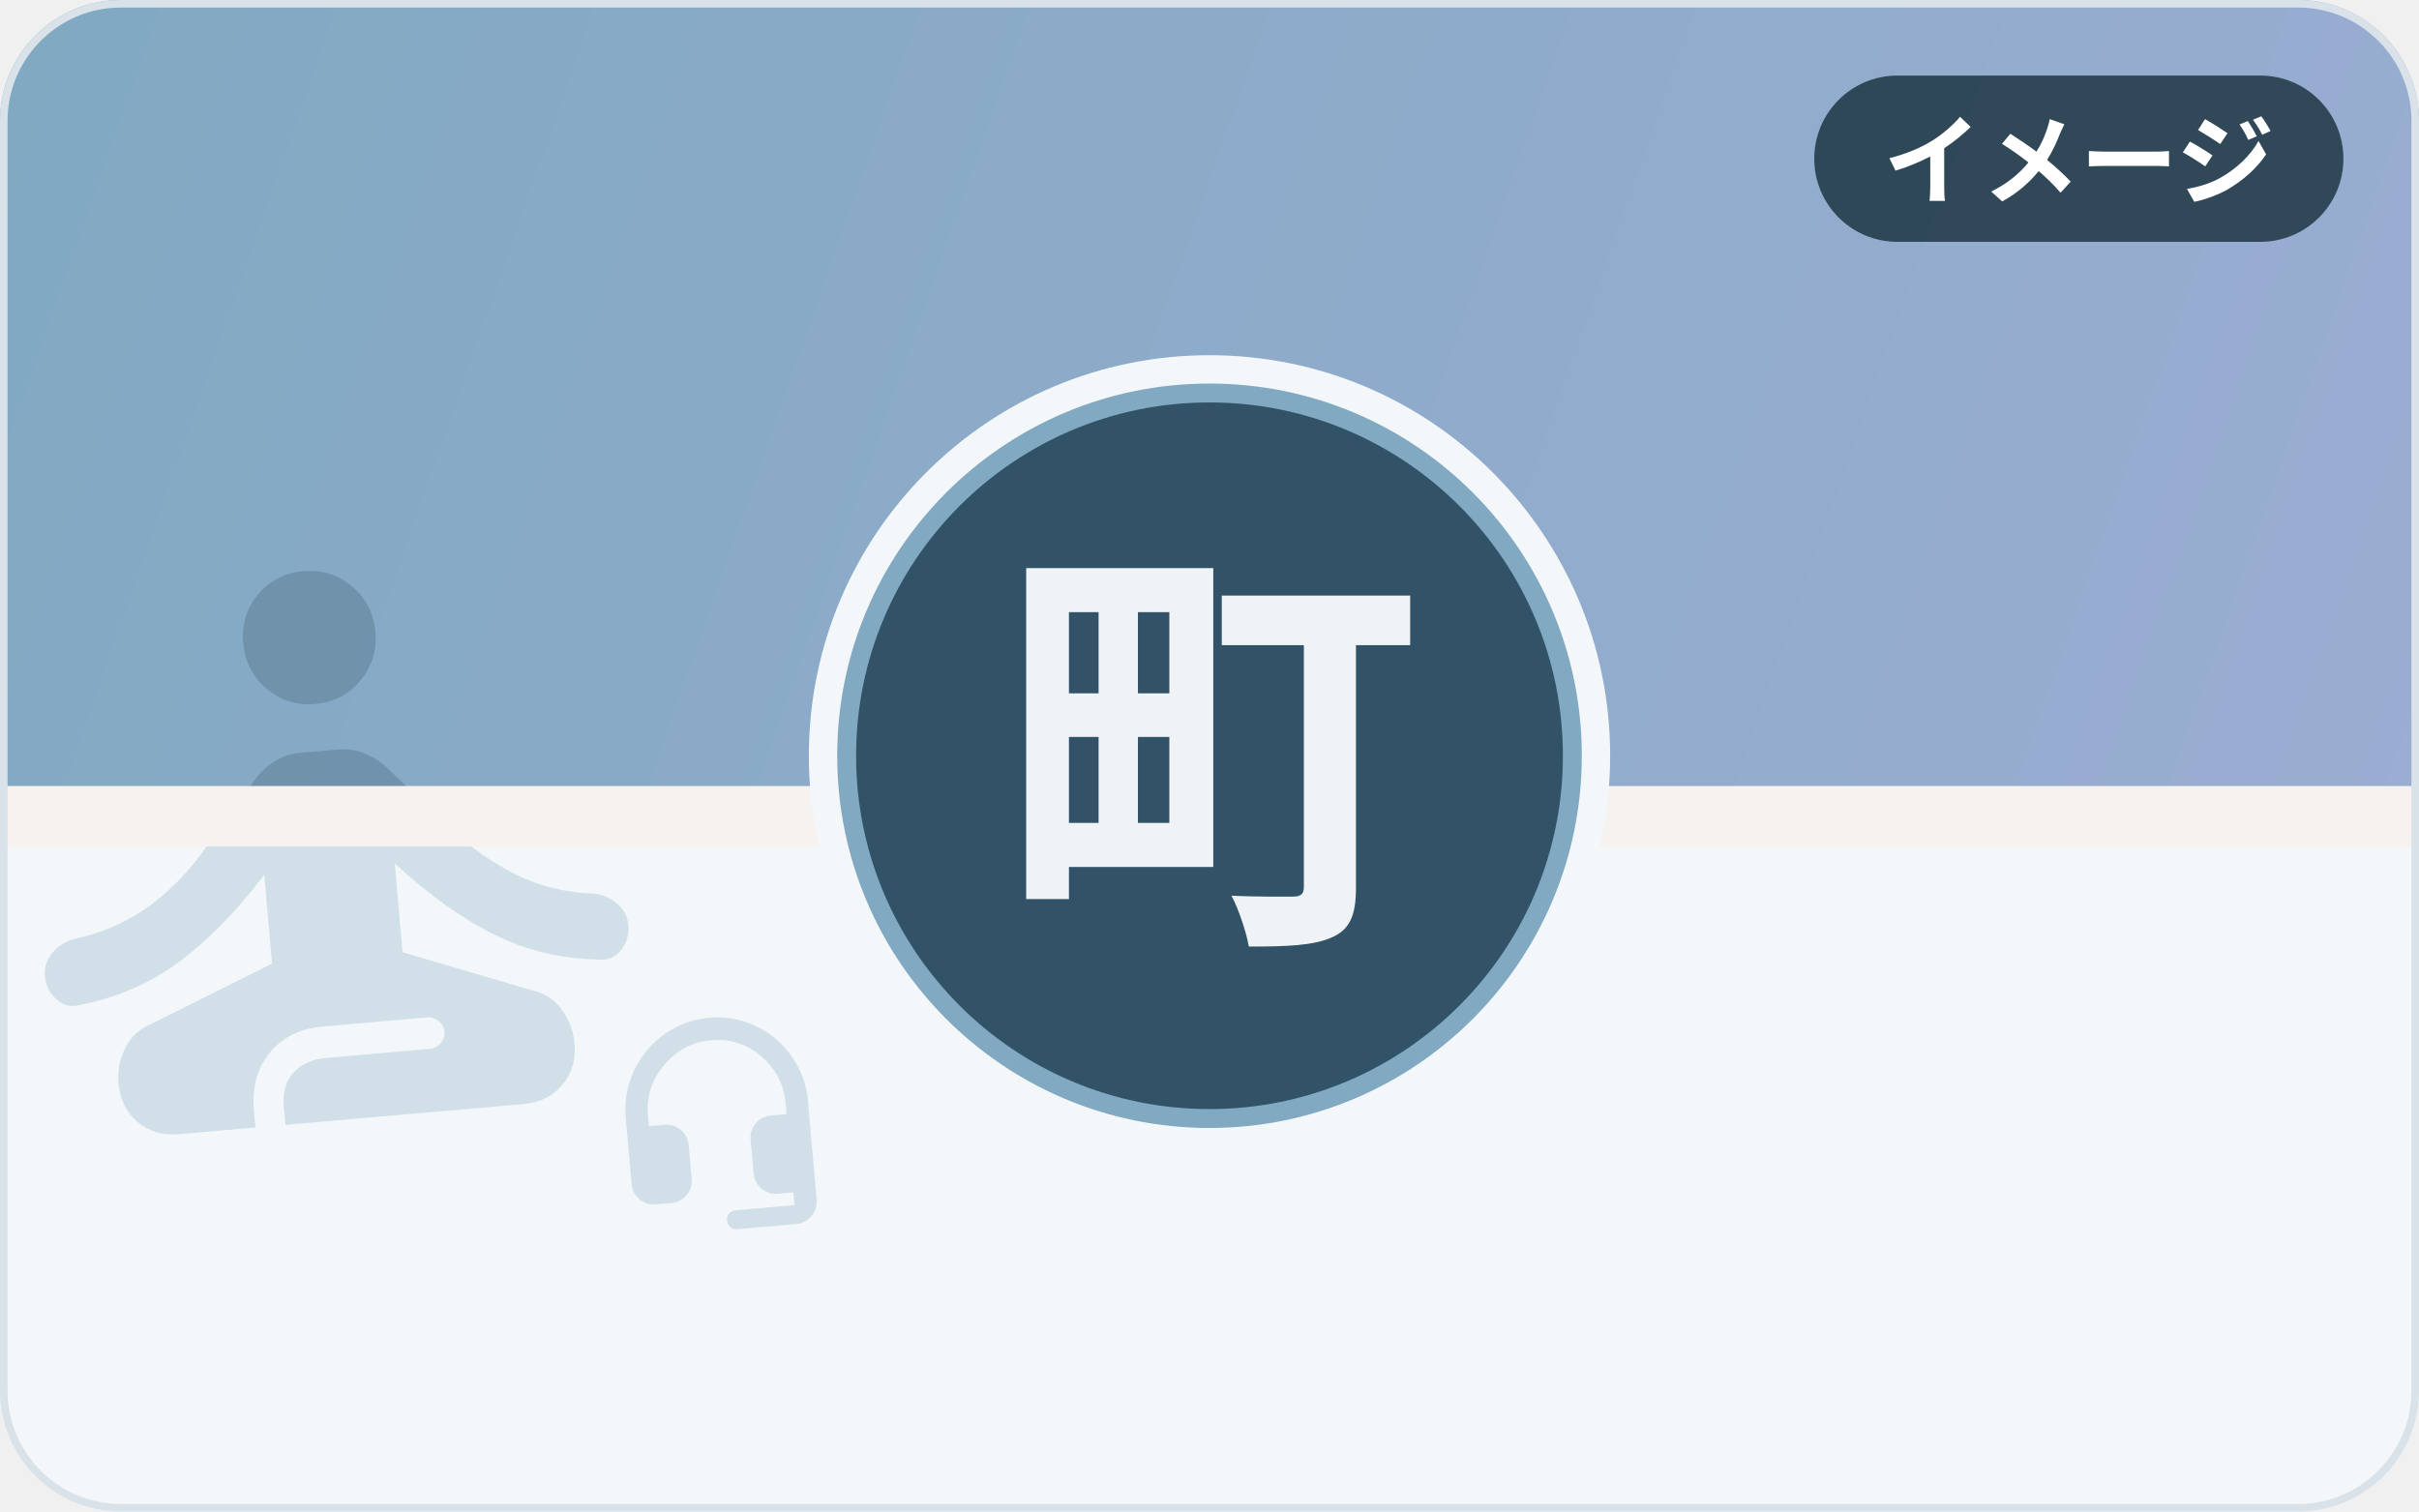
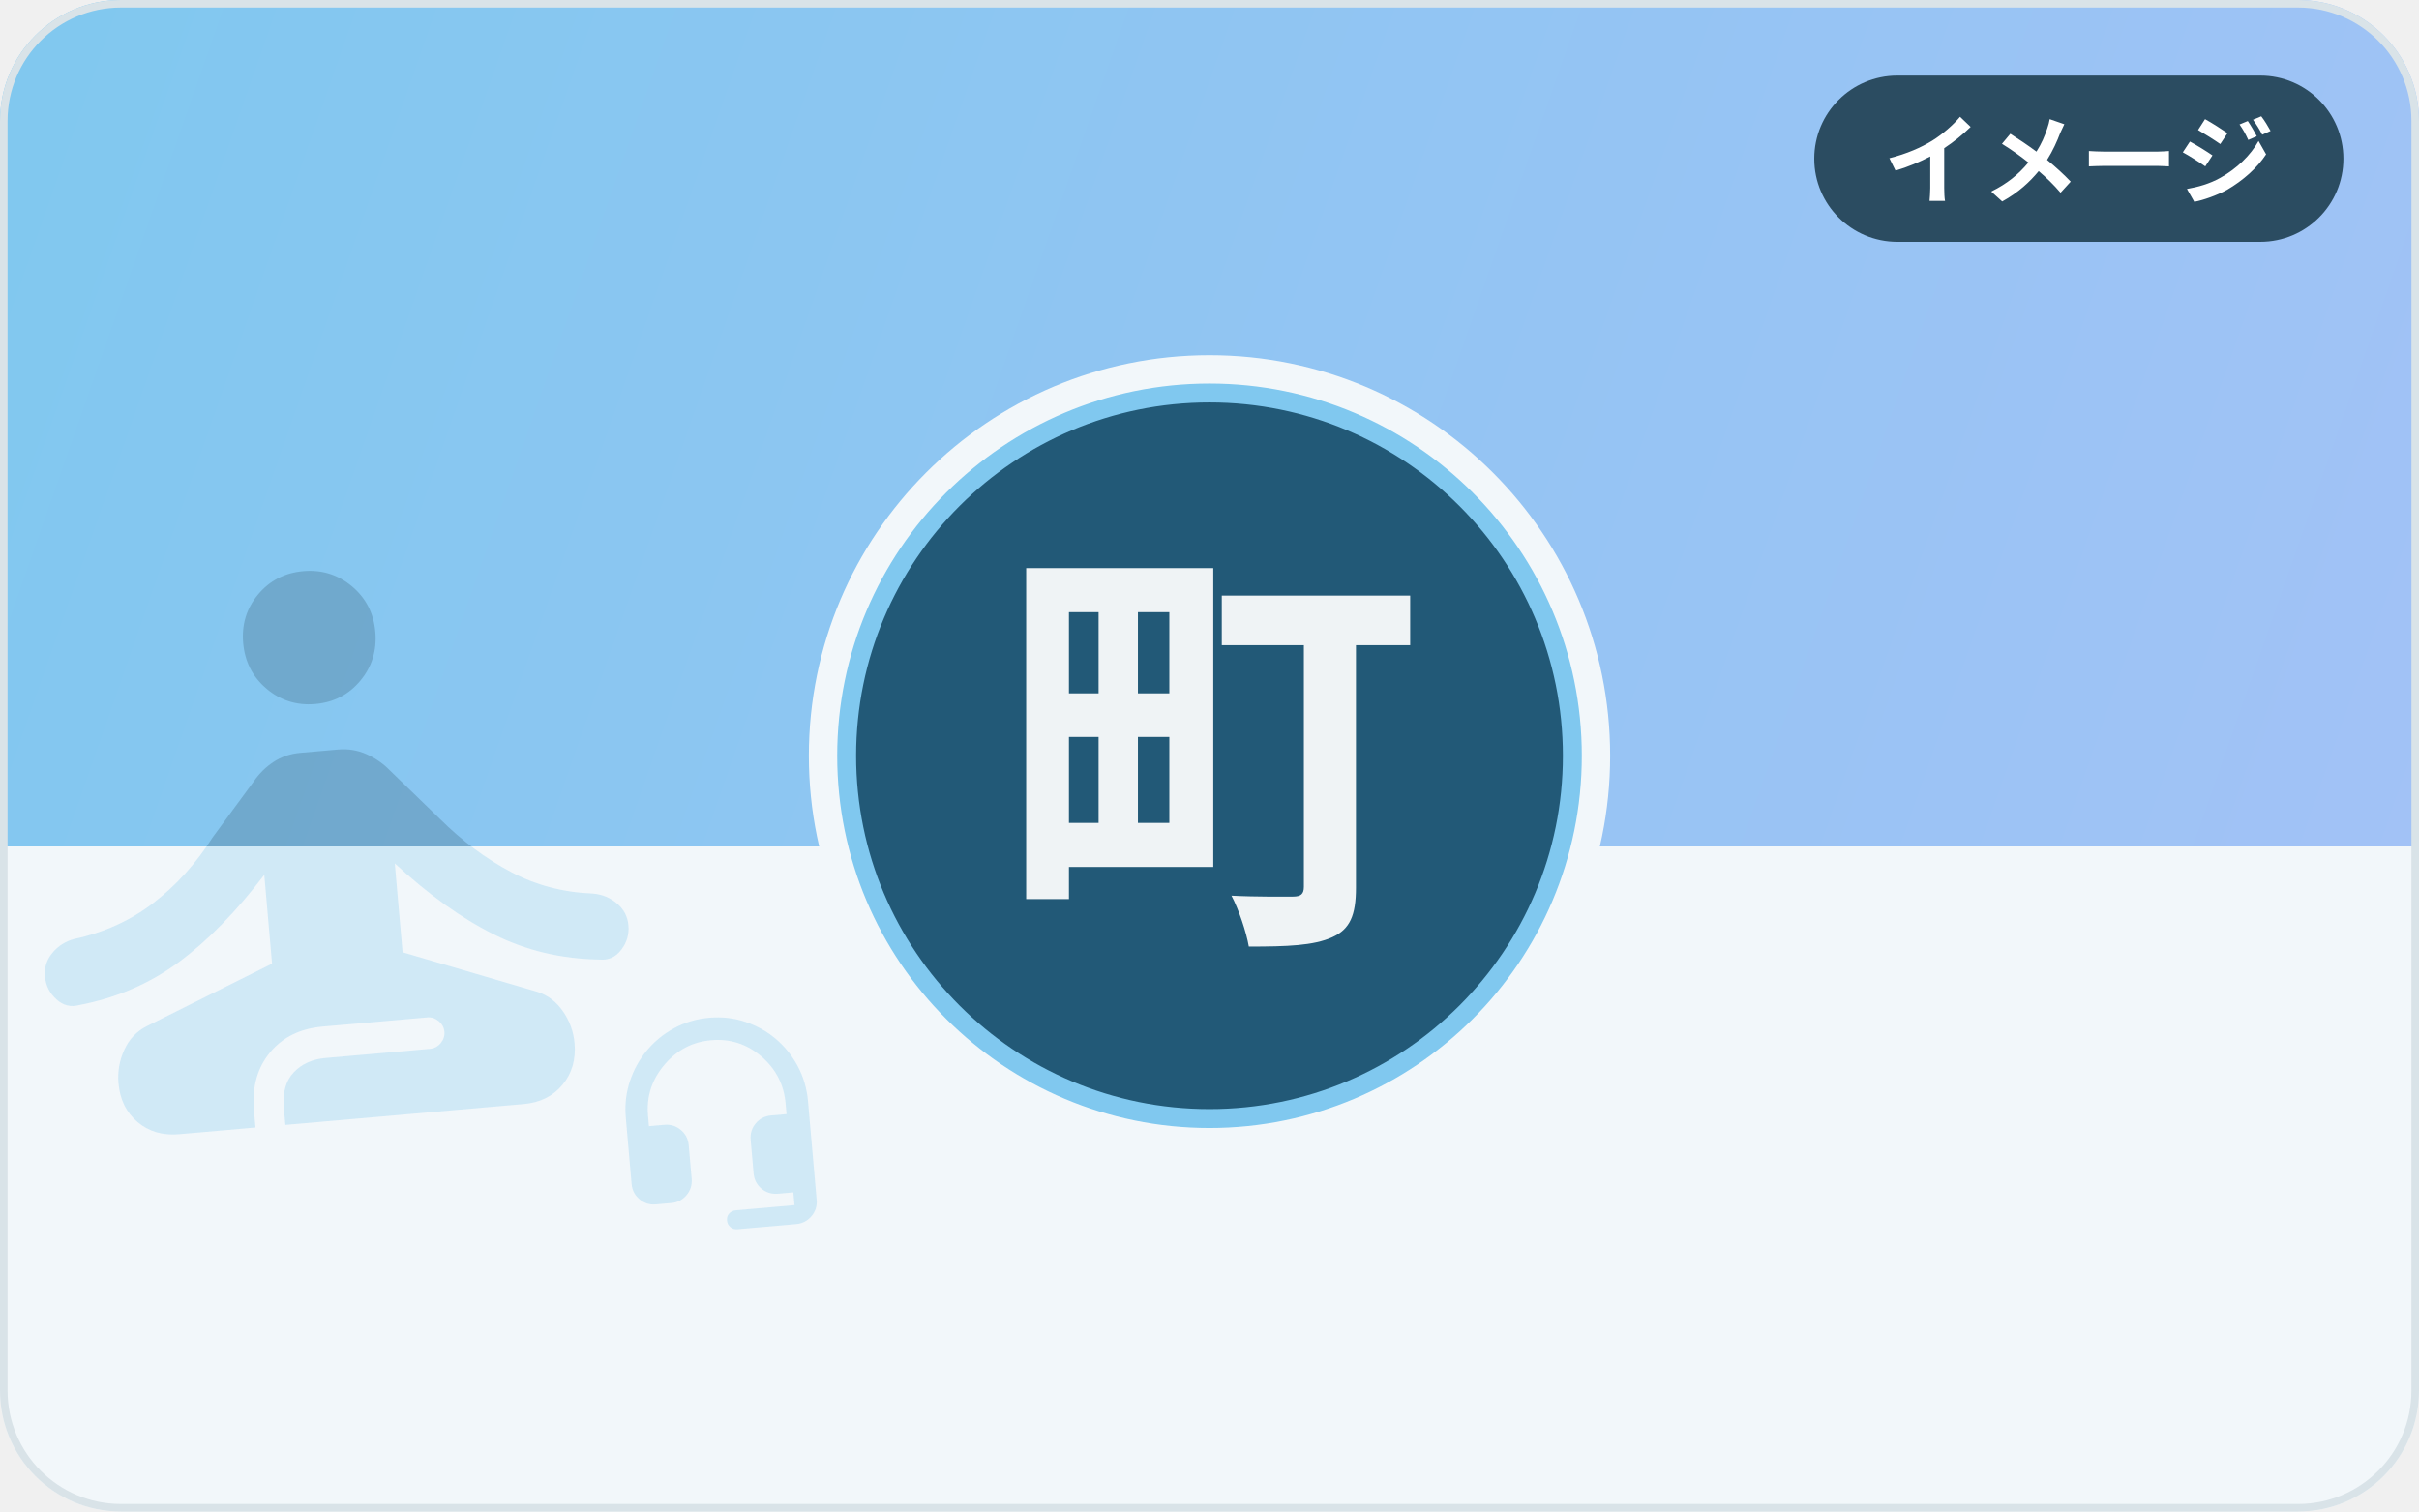
<svg xmlns="http://www.w3.org/2000/svg" viewBox="0 0 320 200" width="320" height="200" role="img" aria-label="町田ちまのイメージ画像">
  <defs>
    <linearGradient id="gef3e329009" gradientUnits="userSpaceOnUse" x1="0" y1="0" x2="320" y2="112">
-       <stop offset="0" stop-color="#81a9c2" />
-       <stop offset="1" stop-color="#9aadd2" />
+       <stop offset="0" stop-color="#80c8ef" />
+       <stop offset="1" stop-color="#a2c2f6" />
    </linearGradient>
    <clipPath id="cef3e329009">
      <rect x="0" y="0" width="320" height="200" rx="16" />
    </clipPath>
  </defs>
  <g clip-path="url(#cef3e329009)" font-family="'Hiragino Sans','Noto Sans JP','Yu Gothic',sans-serif">
-     <rect x="0" y="0" width="320" height="200" fill="#f3f7f9" />
+     <rect x="0" y="0" width="320" height="200" fill="#f2f7fa" />
    <rect x="0" y="0" width="320" height="112" fill="url(#gef3e329009)" />
    <defs>
      <g id="sef3e329009">
        <g transform="translate(0 1.5) rotate(-5 44 50) translate(3.5376 4.02) scale(0.9196)">
          <g transform="translate(-9.58 93.09) scale(0.08871)">
            <path d="M261-149q-31.33 0-51.17-19.87Q190-188.74 190-220.13q0-21.87 11-41.37 11-19.5 31.23-27.5L397-354v-113q-59 65-117.63 100.84Q220.74-330.33 149-323q-16.38 3-28.19-9.89Q109-345.79 109-363q0-16.76 12-28.88Q133-404 150-407q57.37-7.13 103.69-36.57Q300-473 336-520l58-66q11.42-14 27.15-22.5Q436.87-617 456-617h48q19.13 0 35.35 9 16.23 9 27.65 23l58 67q38 45 83.31 74.43Q753.63-414.13 810-407q17 3 29 15.12T851-363q0 17.21-11.81 30.11Q827.38-320 811-323q-71.74-7.33-130.37-43.16Q622-402 563-467v113l166 65q19 8 30 27.45t11 41.25q0 31.3-19.83 51.3-19.84 20-51.17 20H396v-22q0-29 16.5-43.5T454-229h133q8 0 14-6t6-14q0-8-6-14t-14-6H454q-43 0-69.5 27T358-171v22h-97Zm219.25-528q-35.25 0-59.75-24.62T396-762q0-35.35 24.25-59.67Q444.5-846 479.75-846t59.75 24.46q24.5 24.46 24.5 60t-24.25 60.04Q515.5-677 480.25-677Z" />
          </g>
          <g transform="translate(61.20 96.75) scale(0.02667)">
            <path d="M189-163q-39.05 0-66.53-27.77Q95-218.54 95-258v-281q0-79.93 30.5-150.48 30.5-70.55 83.2-123.59 52.7-53.03 123.17-83.48Q402.33-927 482.17-927 562-927 632-896.5q70 30.5 122.1 83.19 52.11 52.69 82 123.11Q866-619.78 866-539v416q0 39.05-27.77 66.53Q810.46-29 771-29H522q-16.48 0-28.24-11.67Q482-52.33 482-69.67 482-87 493.76-98T523-109h248v-54h-65q-40.21 0-67.61-27.39Q611-217.79 611-258v-141q0-40.21 27.39-67.61Q665.79-494 706-494h65v-45q0-120-84.5-206.5t-205-86.5Q363-832 276-745.5T189-539v45h66q38.75 0 66.38 27.39Q349-439.21 349-399v141q0 40.21-27.62 67.61Q293.75-163 255-163h-66Z" />
          </g>
        </g>
      </g>
    </defs>
    <svg width="320" height="112">
      <g opacity="0.22">
-         <use href="#sef3e329009" transform="translate(0 46) scale(1.28)" fill="#253d4c" />
+         <use href="#sef3e329009" transform="translate(0 46) scale(1.28)" fill="#1f4051" />
      </g>
    </svg>
    <svg y="112" width="320" height="88">
      <g opacity="0.3">
-         <use href="#sef3e329009" transform="translate(0 -66) scale(1.28)" fill="#81a9c2" />
+         <use href="#sef3e329009" transform="translate(0 -66) scale(1.28)" fill="#80c8ef" />
      </g>
    </svg>
-     <rect x="0" y="104" width="320" height="8" fill="#f6f2f0" />
-     <circle cx="160" cy="100" r="53" fill="#f3f7f9" />
-     <circle cx="160" cy="100" r="48" fill="#325367" stroke="#81a9c2" stroke-width="2.5" />
+     <circle cx="160" cy="100" r="53" fill="#f2f7fa" />
+     <circle cx="160" cy="100" r="48" fill="#225977" stroke="#80c8ef" stroke-width="2.5" />
    <text x="160" y="120.2" text-anchor="middle" font-size="56" font-weight="700" fill="#eff3f5">町</text>
-     <rect x="240" y="10" width="70" height="22" rx="11" fill="#253d4c" fill-opacity="0.9" />
+     <rect x="240" y="10" width="70" height="22" rx="11" fill="#1f4051" fill-opacity="0.9" />
    <text x="275" y="26" text-anchor="middle" font-size="13" font-weight="600" fill="#ffffff">イメージ</text>
  </g>
-   <rect x="0.5" y="0.5" width="319" height="199" rx="15.5" fill="none" stroke="#d9e2e8" />
+   <rect x="0.5" y="0.5" width="319" height="199" rx="15.5" fill="none" stroke="#d9e3e8" />
</svg>
